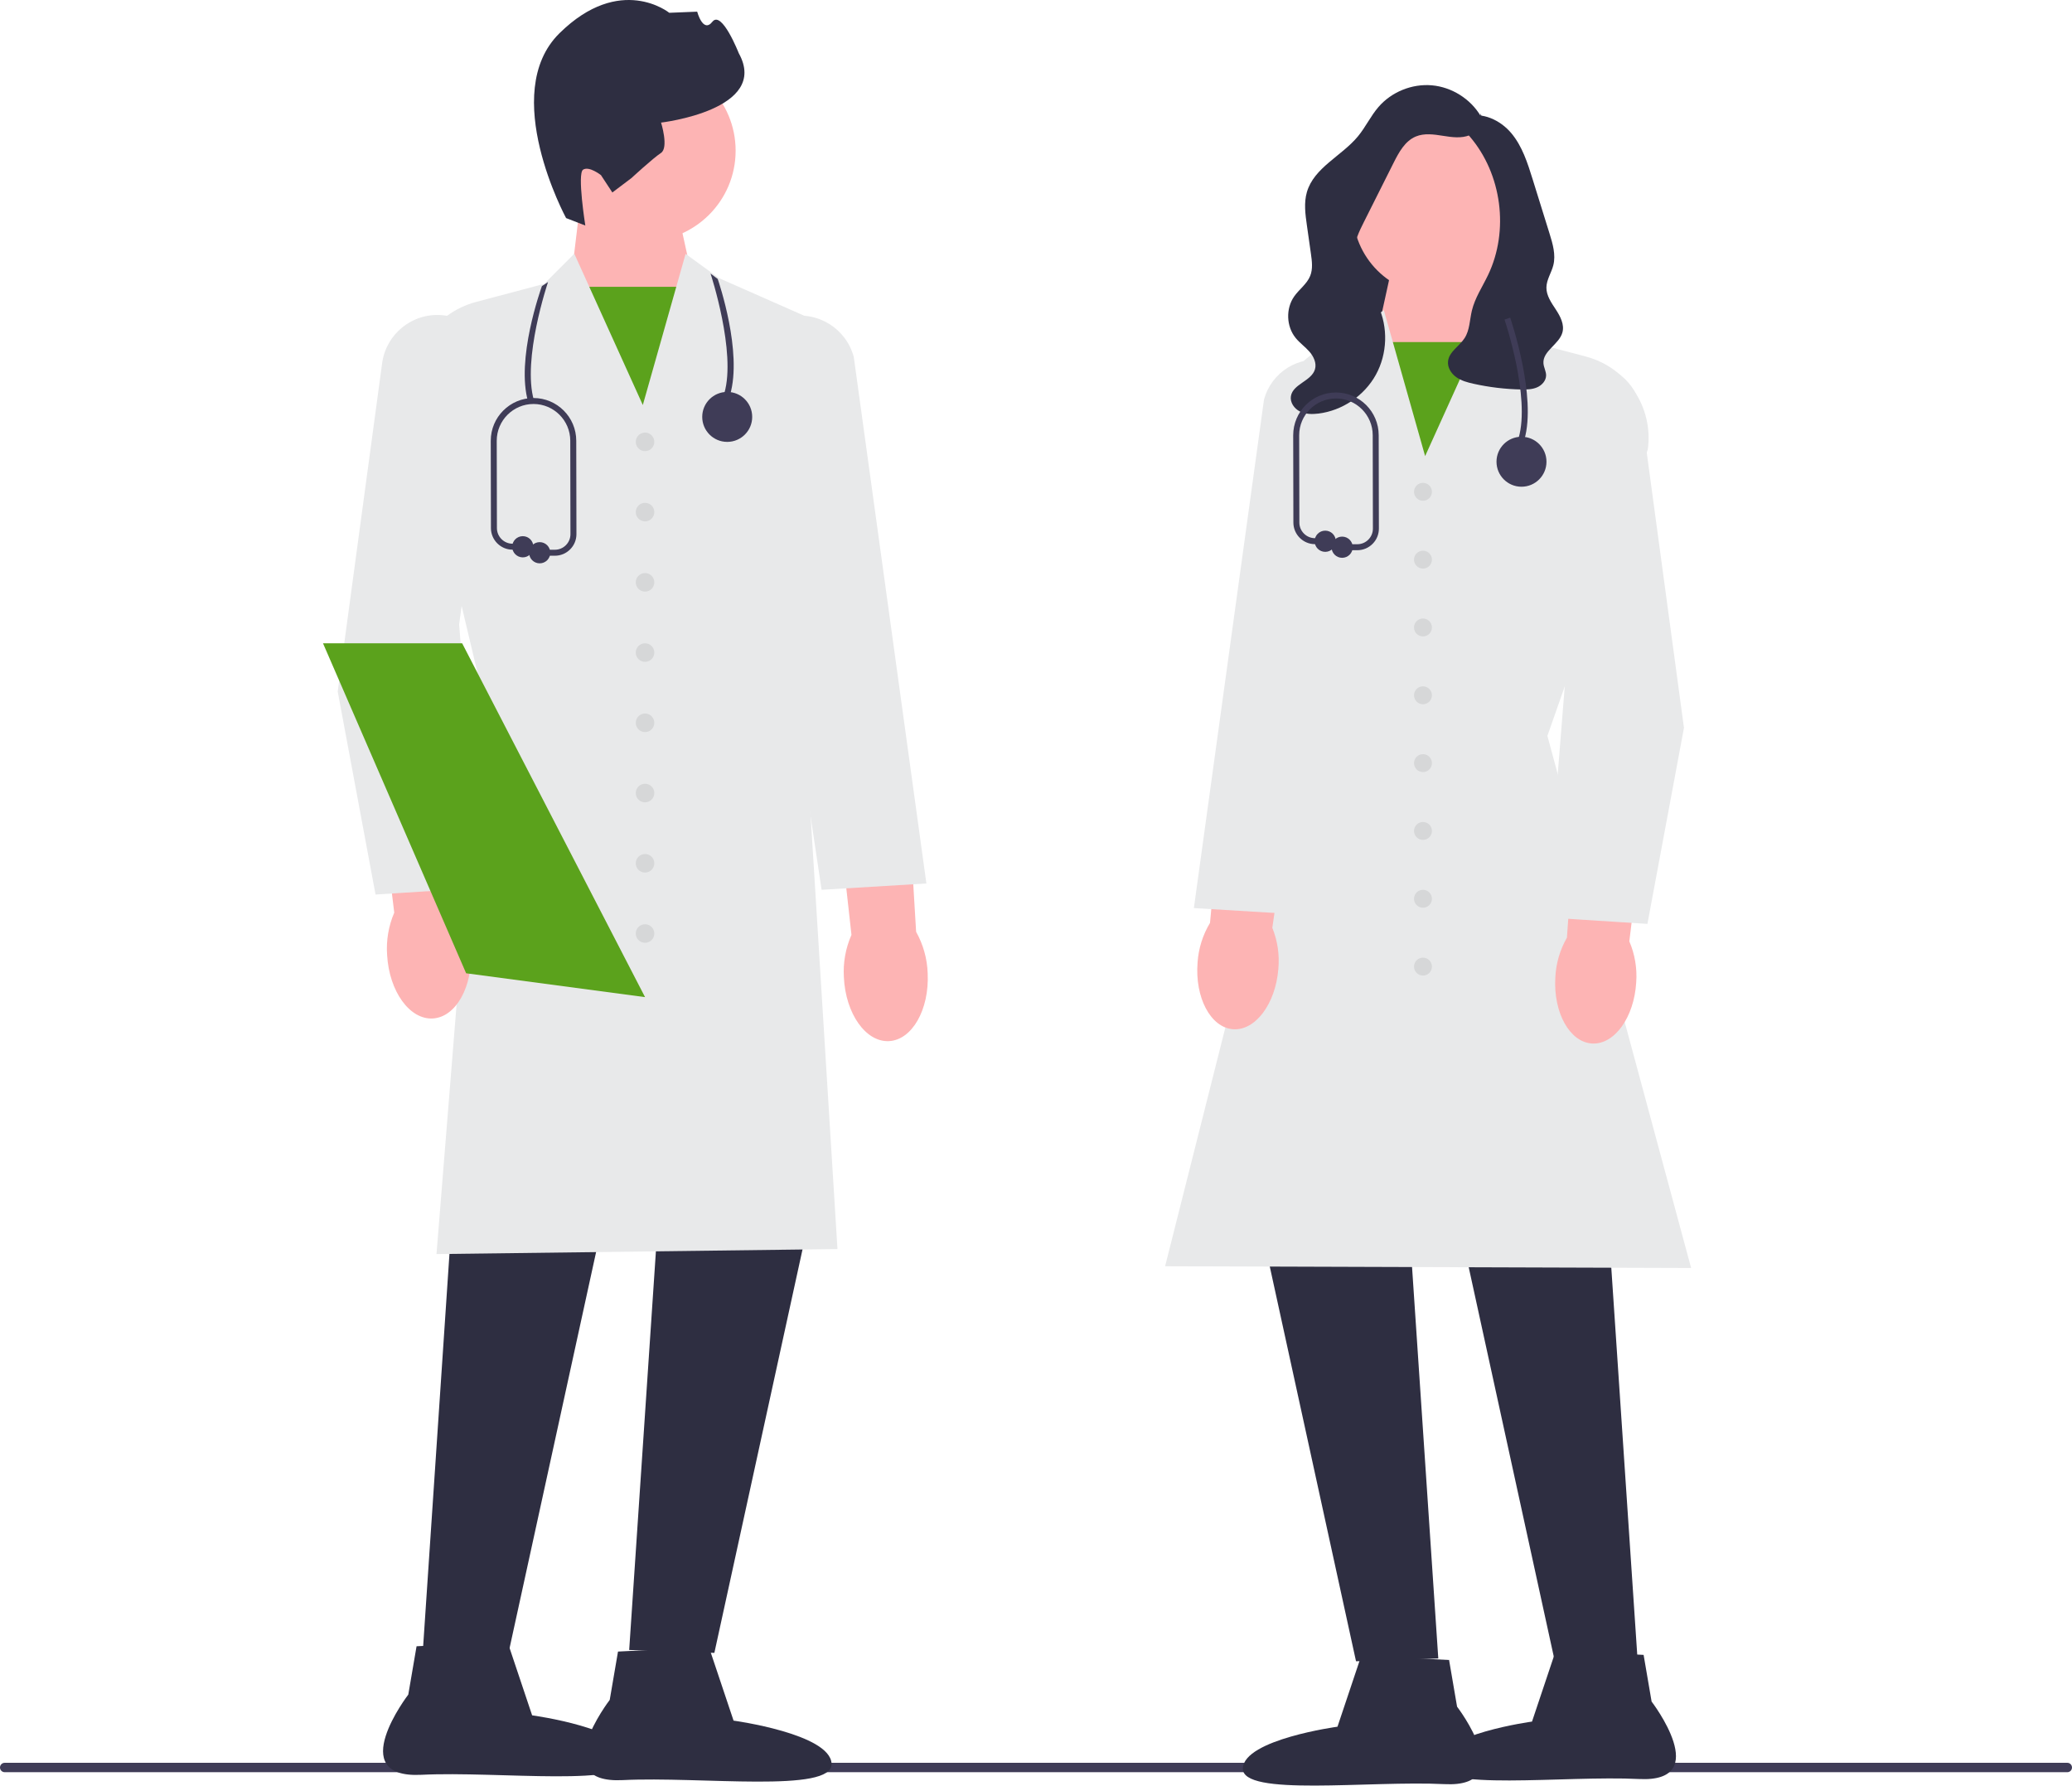
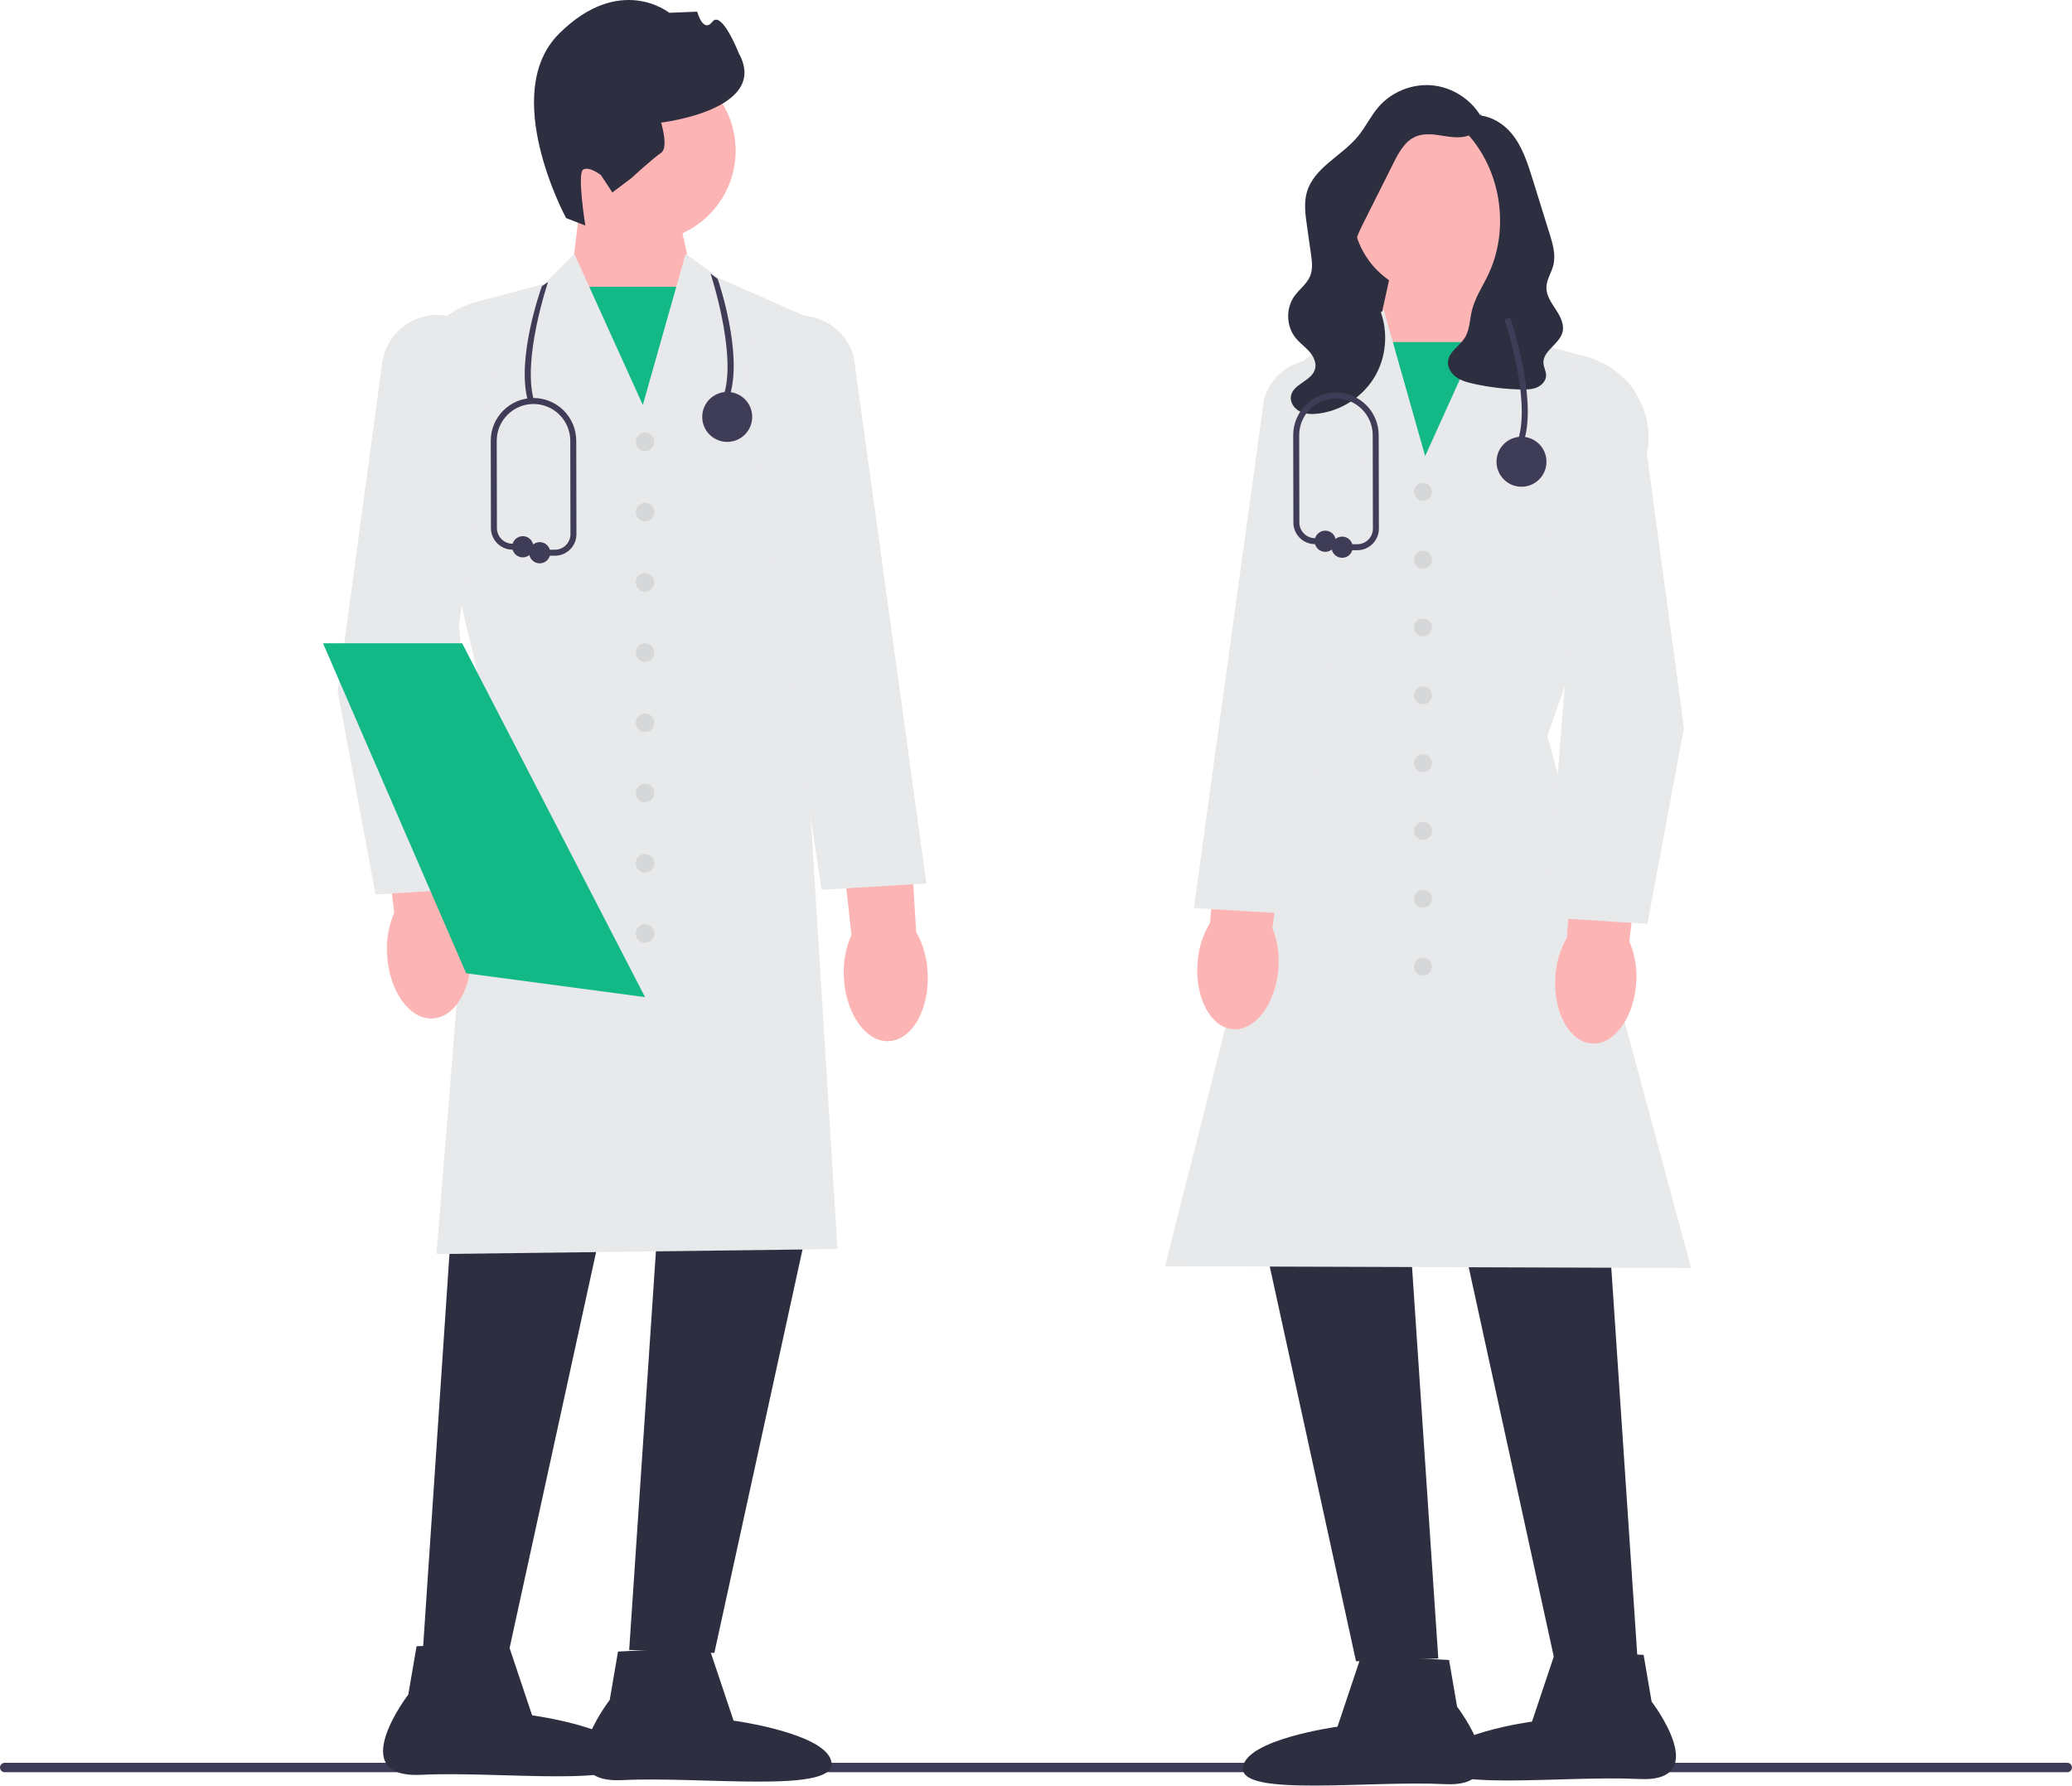
<svg xmlns="http://www.w3.org/2000/svg" width="692.68" height="596.951" viewBox="0 0 692.68 596.951">
  <path d="m0,590.905c0,.871.7,1.571,1.571,1.571h689.538c.871,0,1.571-.7,1.571-1.571,0-.871-.7-1.571-1.571-1.571H1.571c-.871,0-1.571.7-1.571,1.571Z" fill="#3f3c57" />
  <g>
    <polygon points="224.976 63.441 232.475 97.658 216.525 145.285 190.829 94.114 194.394 64.427 224.976 63.441" fill="#fdb4b4" />
-     <rect x="189.5" y="95.886" width="44.368" height="53.608" fill="#5ba21c" />
+     <rect x="189.5" y="95.886" width="44.368" height="53.608" fill="#12b886" />
    <circle cx="215.623" cy="50.376" r="30.3" fill="#fdb4b4" />
    <path d="m189.248,72.908s-22.586-41.712-2.222-61.786c20.364-20.073,36.711-6.846,36.711-6.846l9.335-.377s1.947,7.346,5.086,3.369,8.812,10.506,8.812,10.506c10.529,18.962-25.971,23.21-25.971,23.21,0,0,2.636,8.396-.043,10.154s-9.837,8.373-9.837,8.373l-6.407,4.839-3.807-5.801s-3.977-3.139-5.986-1.821.755,18.67.755,18.67l-6.426-2.49 0-0s0,0,0,0Z" fill="#2e2e41" />
    <polygon points="152.898 379.779 141.314 552.583 169.792 553.548 207.442 381.227 152.898 379.779" fill="#2e2e41" />
    <polygon points="221.923 378.814 210.339 551.617 238.817 552.583 276.467 380.262 221.923 378.814" fill="#2e2e41" />
    <path d="m145.922,419.26l15.161-188.208-23.25-98.004c-2.004-14.568,7.175-28.353,21.342-32.112l22.75-6.036,10.069-10.07,22.903,50.578,14.304-50.54,11.156,8.113,33.086,14.597-.015.342-5.307,118.388,11.847,191.274-.525.007-133.521,1.669v-0Z" fill="#e8e9ea" />
    <path d="m236.989,550.619l8.246,24.617s32.261,4.386,32.763,14.374-43.844,4.206-69.811,5.511-4.352-26.815-4.352-26.815l2.767-16.159,30.387-1.527h0v-0Z" fill="#2e2e41" />
    <path d="m169.646,548.847l8.246,24.617s32.261,4.386,32.763,14.374-43.844,4.206-69.811,5.511-4.352-26.815-4.352-26.815l2.767-16.159,30.387-1.527h-0Z" fill="#2e2e41" />
-     <path id="uuid-2a99fb06-c611-4846-a9cf-67468c4aeefc-583" d="m129.415,319.305c-.35-4.854.468-9.72,2.386-14.193l-6.154-50.486,24.108-2.226,3.646,51.452c2.423,4.218,3.8,8.956,4.017,13.816.709,12.156-4.985,22.373-12.719,22.824s-14.577-9.034-15.284-21.186h0l-0-0.0 0-0Z" fill="#fdb4b4" />
-     <path id="uuid-a83e19fb-8297-4073-aac4-48fd1880d45d-584" d="m282.111,326.715c-.297-4.857.574-9.715,2.54-14.166l-5.604-50.55,24.131-1.963,3.085,51.488c2.377,4.245,3.702,8.997,3.866,13.859.576,12.164-5.229,22.317-12.967,22.684s-14.478-9.193-15.052-21.352h0l-0-0v-0Z" fill="#fdb4b4" />
+     <path id="uuid-2a99fb06-c611-4846-a9cf-67468c4aeefc-261" d="m129.415,319.305c-.35-4.854.468-9.72,2.386-14.193l-6.154-50.486,24.108-2.226,3.646,51.452c2.423,4.218,3.8,8.956,4.017,13.816.709,12.156-4.985,22.373-12.719,22.824s-14.577-9.034-15.284-21.186h0l-0-0.0 0-0Z" fill="#fdb4b4" />
+     <path id="uuid-a83e19fb-8297-4073-aac4-48fd1880d45d-262" d="m282.111,326.715c-.297-4.857.574-9.715,2.54-14.166l-5.604-50.55,24.131-1.963,3.085,51.488c2.377,4.245,3.702,8.997,3.866,13.859.576,12.164-5.229,22.317-12.967,22.684s-14.478-9.193-15.052-21.352h0l-0-0v-0Z" fill="#fdb4b4" />
    <path d="m125.547,299.058l-.082-.436-12.564-67.415,14.846-109.777c1.325-9.801,10.076-16.861,19.945-16.072,5.154.413,9.778,2.857,13.021,6.884,3.243,4.027,4.646,9.066,3.951,14.189l-11.174,82.332,7.035,88.062s-34.979,2.233-34.979,2.233Z" fill="#e8e9ea" />
    <path d="m274.665,297.476l-25.261-168.621c-1.313-4.944-.544-10.119,2.175-14.516s7.006-7.395,12.069-8.442c9.687-2.003,19.252,3.918,21.781,13.479l24.268,175.983-35.032,2.118v-0Z" fill="#e8e9ea" />
    <circle cx="215.639" cy="147.722" r="3.101" fill="#d6d7d8" />
    <circle cx="215.639" cy="171.203" r="3.101" fill="#d6d7d8" />
    <circle cx="215.639" cy="194.684" r="3.101" fill="#d6d7d8" />
    <circle cx="215.639" cy="218.165" r="3.101" fill="#d6d7d8" />
    <circle cx="215.639" cy="241.647" r="3.101" fill="#d6d7d8" />
    <circle cx="215.639" cy="265.128" r="3.101" fill="#d6d7d8" />
    <circle cx="215.639" cy="288.609" r="3.101" fill="#d6d7d8" />
    <circle cx="215.639" cy="312.09" r="3.101" fill="#d6d7d8" />
-     <polygon points="215.643 333.356 156.963 325.536 155.833 325.386 125.843 256.236 107.983 215.066 154.503 215.066 215.643 333.356" fill="#5ba21c" />
+     <polygon points="215.643 333.356 156.963 325.536 155.833 325.386 125.843 256.236 107.983 215.066 154.503 215.066 215.643 333.356" fill="#12b886" />
  </g>
  <g>
    <polygon points="450.918 70.964 488.226 50.526 488.226 108.92 445.079 108.92 450.918 70.964" fill="#2e2e41" />
    <polygon points="496.224 83.983 499.667 112.651 474.853 162.066 459.451 116.074 466.692 83.031 496.224 83.983" fill="#fdb4b4" />
-     <rect x="458.105" y="114.362" width="42.846" height="51.769" fill="#5ba21c" />
+     <rect x="458.105" y="114.362" width="42.846" height="51.769" fill="#12b886" />
    <polygon points="536.296 388.514 547.484 555.388 519.982 556.32 483.624 389.913 536.296 388.514" fill="#2e2e41" />
    <polygon points="469.64 387.582 480.827 554.456 453.326 555.388 416.967 388.98 469.64 387.582" fill="#2e2e41" />
    <path d="m565.352,423.907l-.655-.002-175.198-.572.157-.62,45.043-178.461-11.283-90.063c-2.138-17.066,6.998-33.197,22.733-40.139l5.681-2.506,10.792-7.848,13.806,48.784,22.108-48.822,9.739,9.738,21.964,5.828c13.69,3.632,22.56,16.952,20.631,30.983l-.023.098-33.542,95.709,48.048,177.894Z" fill="#e8e9ea" />
    <path d="m455.091,553.492l29.344,1.475,2.672,15.605s20.874,27.156-4.202,25.895-67.901,4.323-67.416-5.322,31.639-13.88,31.639-13.88l7.963-23.772h0l0-0Z" fill="#2e2e41" />
    <path d="m520.123,551.781l29.344,1.475,2.672,15.605s20.874,27.156-4.202,25.895-67.901,4.323-67.416-5.322,31.639-13.88,31.639-13.88l7.963-23.772h0v-0Z" fill="#2e2e41" />
-     <path id="uuid-3bc2e7c3-8a4e-432b-b93d-ff096d796d3b-585" d="m546.995,328.404h0c-.683,11.735-7.292,20.895-14.76,20.459-7.468-.436-12.967-10.301-12.282-22.041.209-4.693,1.539-9.268,3.879-13.342l3.521-49.686,23.281,2.149-5.943,48.754c1.852,4.319,2.642,9.019,2.304,13.706v0Z" fill="#fdb4b4" />
-     <path id="uuid-a34cbb18-fa14-4c0b-8260-87fab6b8d9f9-586" d="m427.356,323.941h0c-.933,11.718-7.735,20.735-15.192,20.141s-12.745-10.575-11.81-22.297c.309-4.688,1.736-9.233,4.162-13.256l4.578-49.6,23.23,2.645-6.98,48.616c1.759,4.358,2.449,9.073,2.012,13.752l-0.0 0h0Z" fill="#fdb4b4" />
+     <path id="uuid-3bc2e7c3-8a4e-432b-b93d-ff096d796d3b-263" d="m546.995,328.404h0c-.683,11.735-7.292,20.895-14.76,20.459-7.468-.436-12.967-10.301-12.282-22.041.209-4.693,1.539-9.268,3.879-13.342l3.521-49.686,23.281,2.149-5.943,48.754c1.852,4.319,2.642,9.019,2.304,13.706v0Z" fill="#fdb4b4" />
+     <path id="uuid-a34cbb18-fa14-4c0b-8260-87fab6b8d9f9-264" d="m427.356,323.941h0c-.933,11.718-7.735,20.735-15.192,20.141s-12.745-10.575-11.81-22.297c.309-4.688,1.736-9.233,4.162-13.256l4.578-49.6,23.23,2.645-6.98,48.616c1.759,4.358,2.449,9.073,2.012,13.752l-0.0 0h0Z" fill="#fdb4b4" />
    <path d="m550.744,308.87l-33.812-2.158.041-.507,6.754-84.549-10.789-79.504c-.673-4.952.684-9.823,3.818-13.715,3.135-3.893,7.604-6.255,12.587-6.654h0c9.539-.752,17.997,6.062,19.278,15.535l14.337,106.013-.015.079-12.2,65.46Z" fill="#e8e9ea" />
    <path d="m432.985,305.631l-33.865-2.047.074-.535,23.353-169.37c2.456-9.302,11.706-15.024,21.065-13.088,4.895,1.012,9.037,3.91,11.666,8.161s3.372,9.251,2.092,14.083l-24.385,162.797Z" fill="#e8e9ea" />
    <circle cx="475.708" cy="164.419" r="2.995" fill="#d6d7d8" />
    <circle cx="475.708" cy="187.095" r="2.995" fill="#d6d7d8" />
    <circle cx="475.708" cy="209.77" r="2.995" fill="#d6d7d8" />
    <circle cx="475.708" cy="232.446" r="2.995" fill="#d6d7d8" />
    <circle cx="475.708" cy="255.121" r="2.995" fill="#d6d7d8" />
    <circle cx="475.708" cy="277.797" r="2.995" fill="#d6d7d8" />
    <circle cx="475.708" cy="300.472" r="2.995" fill="#d6d7d8" />
    <circle cx="475.708" cy="323.148" r="2.995" fill="#d6d7d8" />
    <circle cx="480.255" cy="70.601" r="28.013" fill="#fdb4b4" />
    <path d="m494.935,37.9c1.342,2.73-.786,6.14-3.604,7.288s-6.0.683-9.004.205-6.192-.931-9.001.237c-3.635,1.511-5.683,5.303-7.449,8.821-3.296,6.568-6.592,13.136-9.887,19.704-1.61,3.209-3.257,6.562-3.288,10.152-.057,6.59,5.171,11.857,7.984,17.817,3.425,7.257,3.142,16.149-.736,23.174-3.878,7.025-11.253,12.002-19.219,12.97-2.096.255-4.314.227-6.198-.725s-3.322-3.031-2.973-5.114c.682-4.072,6.905-5.024,8.048-8.992.597-2.071-.46-4.283-1.884-5.901s-3.226-2.88-4.584-4.553c-3.133-3.859-3.342-9.816-.487-13.884,1.678-2.391,4.273-4.168,5.358-6.88.924-2.312.589-4.911.239-7.376-.45-3.168-.9-6.335-1.349-9.503-.525-3.696-1.042-7.524-.004-11.11,2.377-8.217,11.655-12.076,17.096-18.677,2.528-3.067,4.229-6.756,6.823-9.768,4.353-5.054,11.206-7.843,17.851-7.263,6.645.58,12.912,4.512,16.324,10.244" fill="#2e2e41" />
    <path d="m490.513,38.418c-1.369.489-1.876,2.272-1.482,3.671.394,1.399,1.425,2.511,2.37,3.616,10.679,12.498,13.161,31.401,6.07,46.232-1.886,3.945-4.398,7.657-5.416,11.91-.74,3.094-.7,6.488-2.417,9.167-1.748,2.727-5.211,4.555-5.553,7.776-.22,2.067,1.04,4.075,2.729,5.287s3.752,1.766,5.781,2.218c5.273,1.175,10.665,1.817,16.067,1.912,1.761.031,3.578-.007,5.194-.709s2.995-2.224,3.013-3.985c.014-1.384-.784-2.661-.886-4.042-.305-4.137,5.261-6.338,6.346-10.341.713-2.632-.692-5.341-2.188-7.621-1.497-2.28-3.204-4.674-3.167-7.401.035-2.61,1.674-4.909,2.31-7.441.881-3.502-.201-7.165-1.274-10.613-.912-2.931-1.825-5.863-2.737-8.794-.97-3.116-1.94-6.232-2.909-9.349-1.693-5.44-3.47-11.038-7.134-15.402-3.664-4.363-9.735-7.223-15.147-5.442" fill="#2e2e41" />
  </g>
  <g>
    <path d="m509.601,146.967l-1.92-.56c4-13.715-4.625-39.31-4.712-39.567l1.893-.646c.366,1.074,8.915,26.456,4.739,40.772Z" fill="#3f3c57" />
    <circle cx="508.641" cy="154.367" r="8.354" fill="#3f3c57" />
    <path d="m453.75,183.943h-5.066c-.553,0-1-.448-1-1s.447-1,1-1h5.066c1.396,0,2.708-.544,3.694-1.532.985-.988,1.527-2.301,1.524-3.696l-.062-31.207c0-6.779-5.514-12.293-12.291-12.293s-12.292,5.514-12.292,12.291l.062,29.209c.006,2.85,2.329,5.186,5.179,5.208l3.478.026c.552.004.996.455.992,1.008-.004.549-.451.992-1,.992h-.008l-3.478-.026c-3.941-.03-7.155-3.262-7.163-7.204l-.062-29.211c0-7.882,6.411-14.293,14.292-14.293,7.88,0,14.291,6.411,14.291,14.291l.062,31.205c.004,1.931-.745,3.747-2.109,5.113-1.363,1.367-3.179,2.12-5.109,2.12Z" fill="#3f3c57" />
    <circle cx="443.034" cy="180.949" r="3.544" fill="#3f3c57" />
    <circle cx="448.683" cy="182.943" r="3.544" fill="#3f3c57" />
  </g>
  <path d="m244.071,131.978l-1.92-.56c4-13.715-4.528-39.706-4.615-39.963l2.4,1.809c.366,1.074,8.311,24.398,4.135,38.714Z" fill="#3f3c57" />
  <path d="m176.581,134.414l1.92-.56c-4-13.715,4.625-39.31,4.712-39.567l-2.054,1.376c-.366,1.074-8.754,24.435-4.578,38.751Z" fill="#3f3c57" />
  <circle cx="243.111" cy="139.377" r="8.354" fill="#3f3c57" />
  <path d="m185.488,185.789h-5.066c-.553,0-1-.448-1-1s.447-1,1-1h5.066c1.396,0,2.708-.544,3.694-1.532.985-.988,1.527-2.301,1.524-3.696l-.062-31.207c0-6.779-5.514-12.293-12.291-12.293s-12.292,5.514-12.292,12.291l.062,29.209c.006,2.85,2.329,5.186,5.179,5.208l3.478.026c.552.004.996.455.992,1.008-.004.549-.451.992-1,.992h-.008l-3.478-.026c-3.941-.03-7.155-3.262-7.163-7.204l-.062-29.211c0-7.882,6.411-14.293,14.292-14.293,7.88,0,14.291,6.411,14.291,14.291l.062,31.205c.004,1.931-.745,3.747-2.109,5.113-1.363,1.367-3.179,2.12-5.109,2.12Z" fill="#3f3c57" />
  <circle cx="174.772" cy="182.795" r="3.544" fill="#3f3c57" />
  <circle cx="180.421" cy="184.789" r="3.544" fill="#3f3c57" />
</svg>
